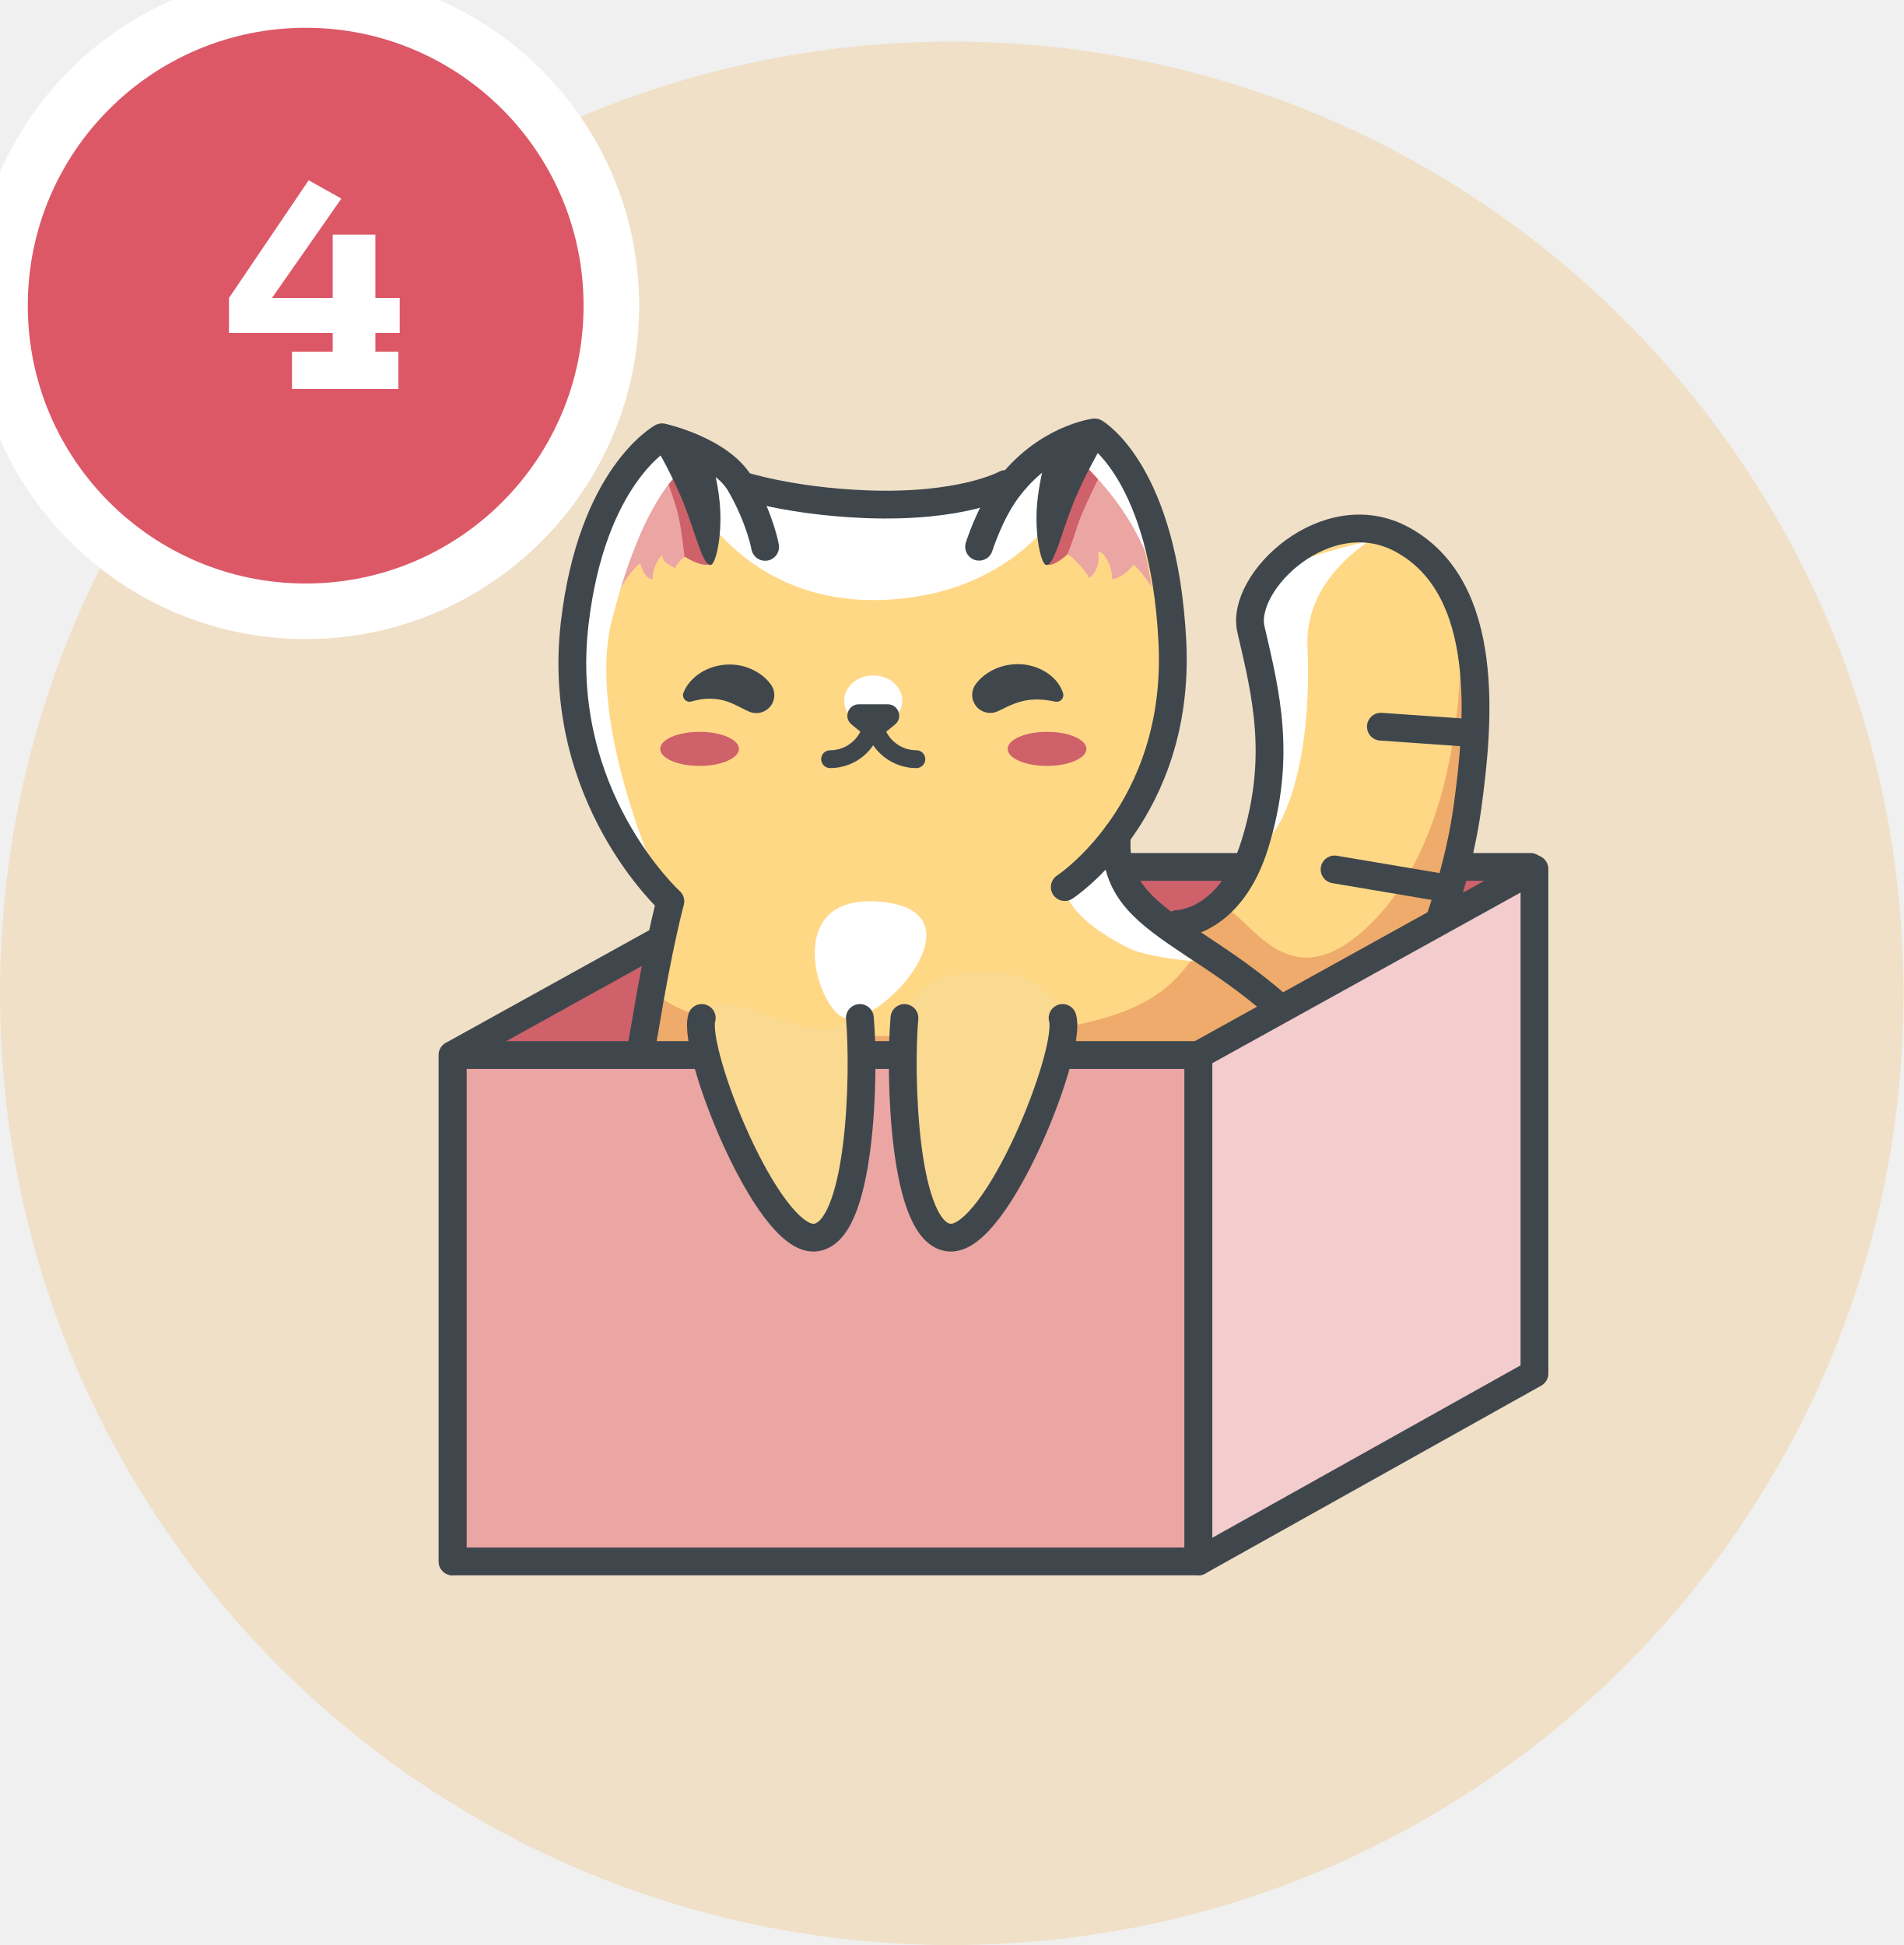
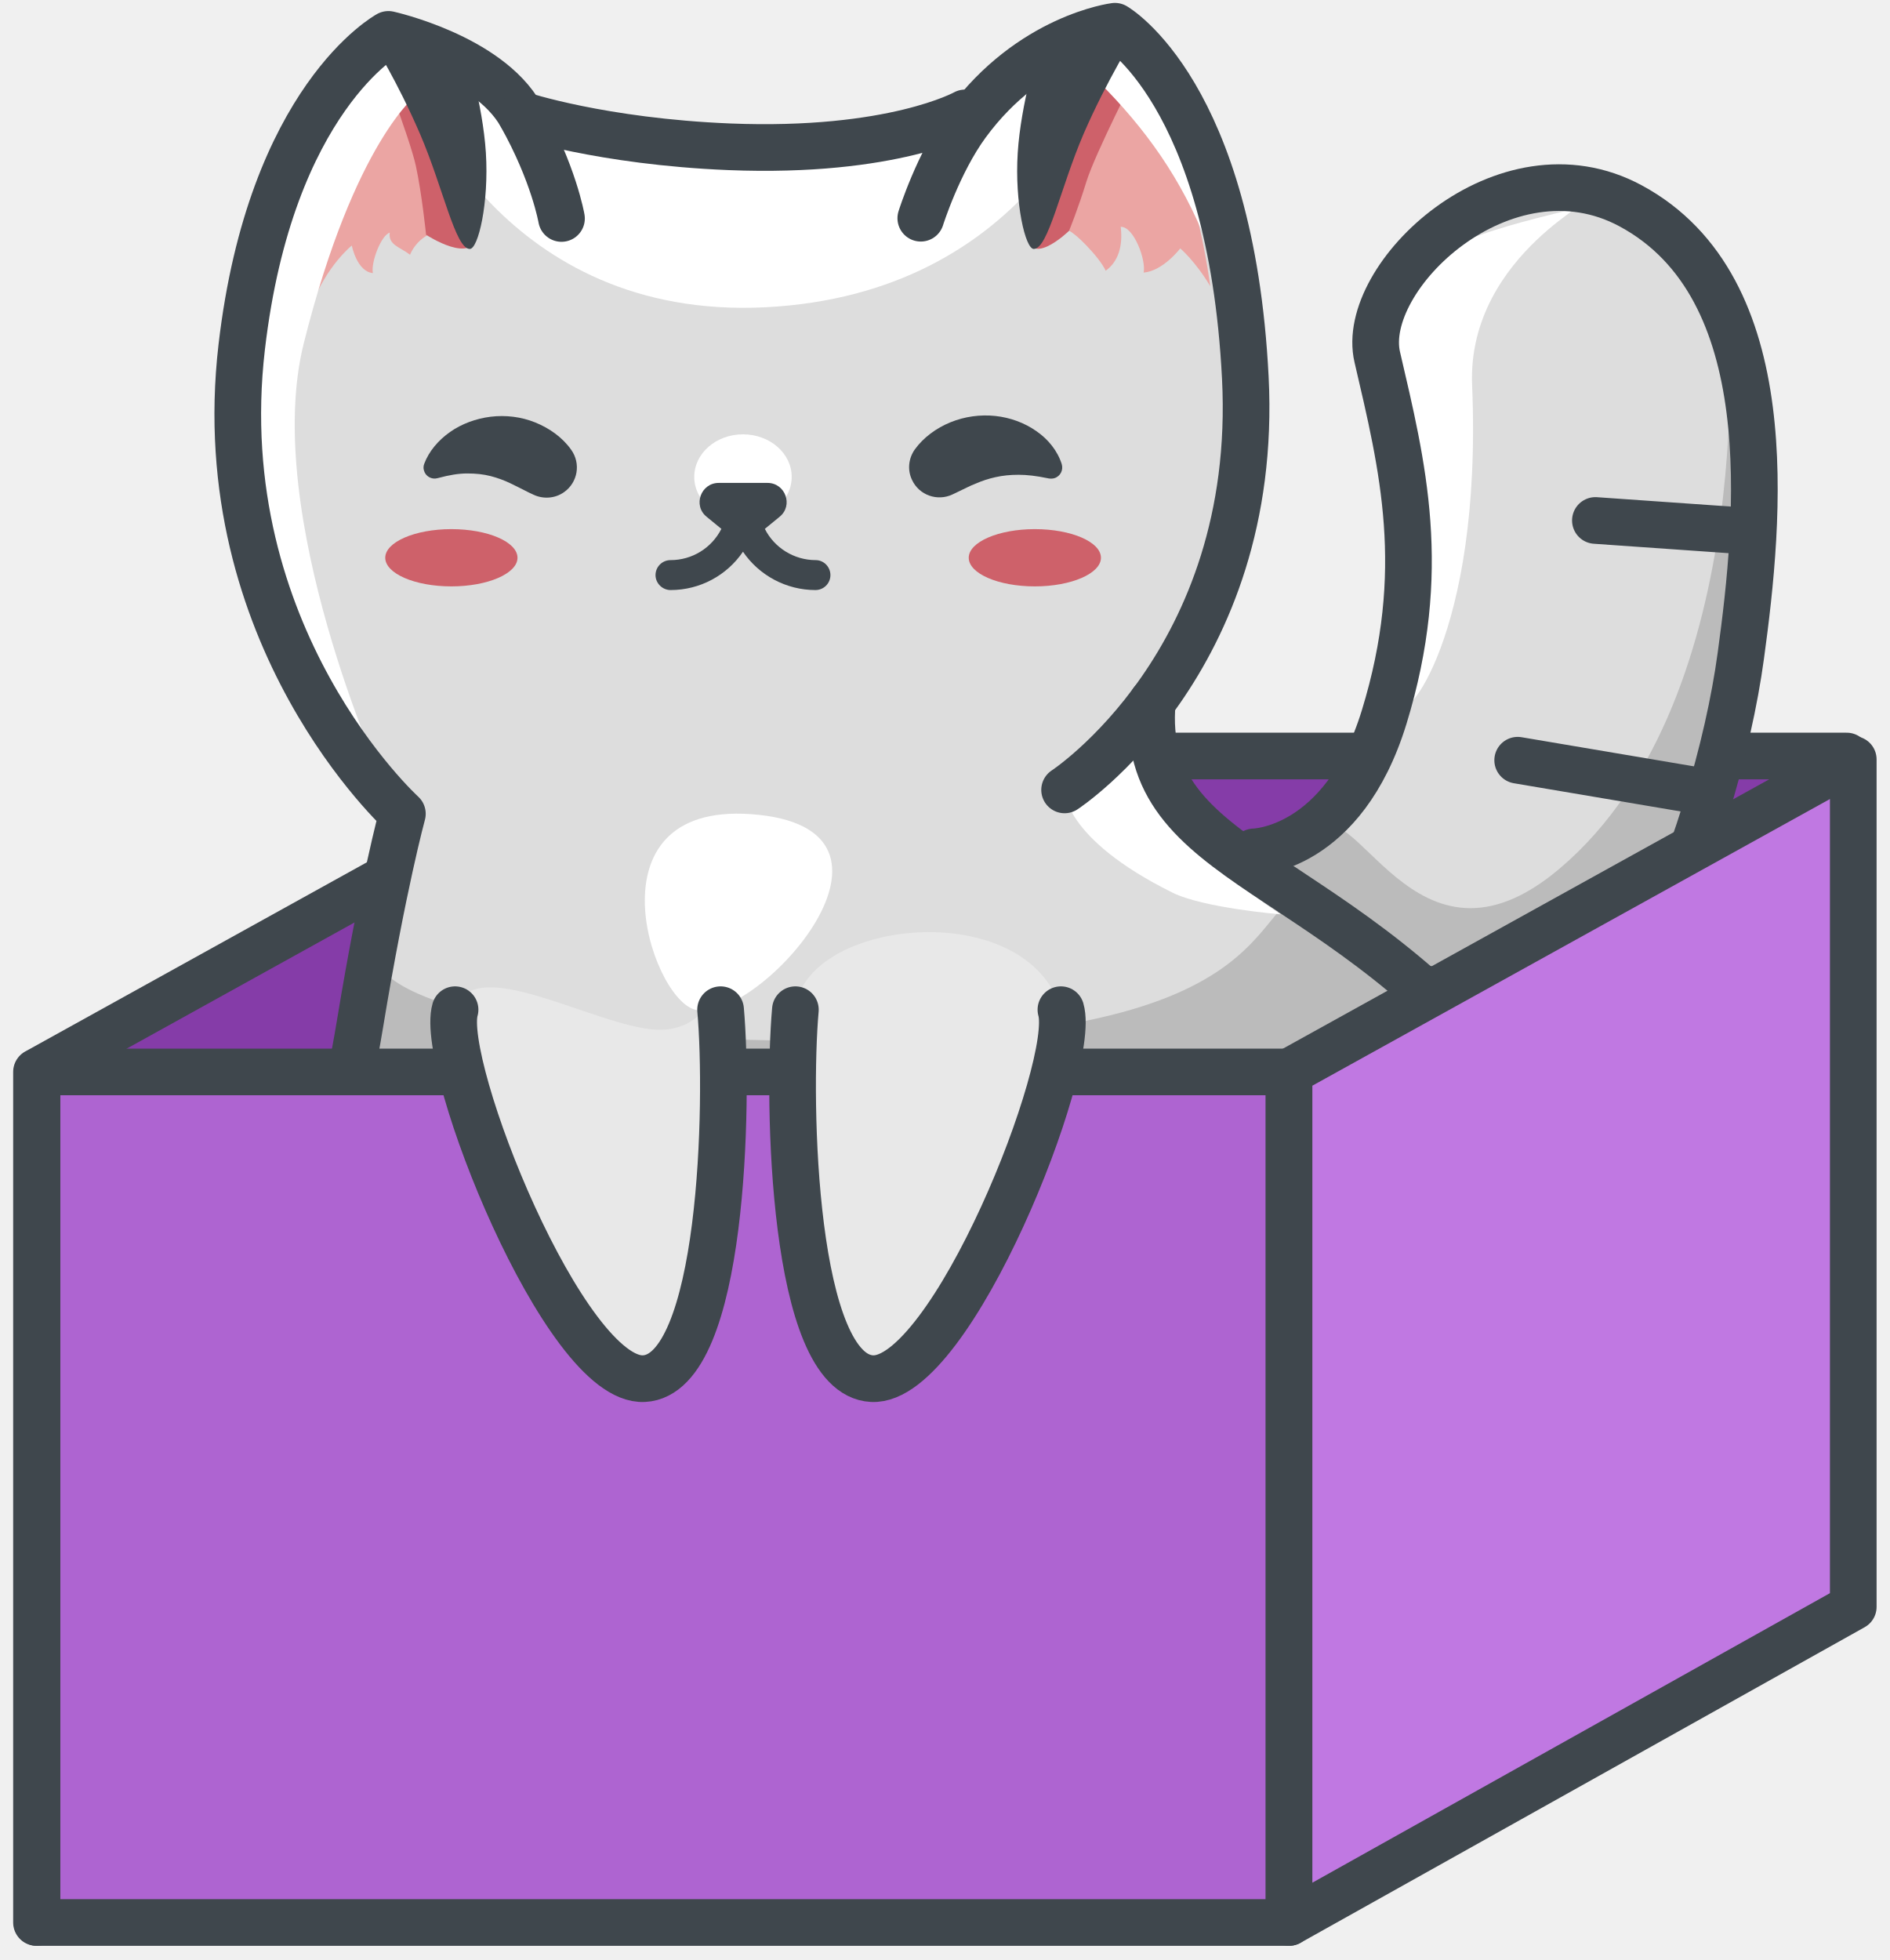
- <svg xmlns="http://www.w3.org/2000/svg" fill="none" height="140" viewBox="0 0 137 140" width="137">
-   <clipPath id="a">
-     <path d="m0 0h137v140h-137z" />
-   </clipPath>
-   <g clip-path="url(#a)">
-     <path clip-rule="evenodd" d="m68.5 140c37.832 0 68.5-30.668 68.5-68.5 0-37.831-30.668-68.5-68.5-68.5-37.831 0-68.5 30.669-68.5 68.5 0 37.832 30.669 68.5 68.5 68.5z" fill="#f0e0c7" fill-rule="evenodd" />
-     <path clip-rule="evenodd" d="m22 44c12.15 0 22-9.85 22-22 0-12.15-9.85-22-22-22-12.15 0-22 9.85-22 22 0 12.15 9.85 22 22 22z" fill="#dc5867" fill-rule="evenodd" stroke="#fff" stroke-width="4" />
-     <path d="m21.016 28v-2.688h2.928v-1.344h-7.464v-2.52l5.736-8.472 2.352 1.32-4.992 7.152h4.368v-4.56h3.072v4.56h1.752v2.52h-1.752v1.344h1.656v2.688z" fill="#fff" />
-     <path d="m32.565 75.94 24.184-13.393v36.318l-24.184 13.527z" style="fill:#ce616a;stroke:#3f474d;stroke-width:2;stroke-miterlimit:10;stroke-linecap:round;stroke-linejoin:round" />
-     <path d="m110.153 62.401h-53.664v36.453h53.664z" style="fill:#ce616a;stroke:#3f474d;stroke-width:2;stroke-miterlimit:10;stroke-linecap:round;stroke-linejoin:round" />
-     <path d="m66.605 108.465s14.508 7.675 23.721 1.249-.181-24.895-.181-24.895 9.315-5.402 12.397-15.463c3.083-10.061 6.097-26.222-.485-29.464-6.583-3.241-8.468-.957-9.733.529-1.265 1.486-2.111 4.445-2.111 4.445s4.471 8.857-.632 16.465c-5.103 7.608-4.607 5.447-4.607 5.447s-3.873-1.677-5.453-4.884c-1.581-3.207 4.821-4.288 4.844-15.7.034-11.412-5.577-15.069-5.577-15.069l-6.424 3.725s-3.094 1.733-10.105 1.452c-5.487-.225-8.931-1.373-8.931-1.373-1.411-2.51-5.679-3.455-5.679-3.455s-5.035 2.724-6.277 13.393c-1.445 12.425 7.068 21 7.068 21s-.136.878-1.355 7c-1.219 6.156-4.674 17.782-4.527 23.308.113 4.074 2.269 7.698 5.86 5.346 3.59-2.353 7.102-20.742 10.658-19.47 3.557 1.272-2.665 21.529 1.163 23.42.994.484 4.279-3.466 4.449-2.183.248 1.823 1.919 5.177 1.919 5.177z" fill="#ffd886" />
-     <path d="m104.666 65.53c-3.862 13.877-12.838 18.119-12.838 18.119l-3.568-12.267s-4.302-1.204-.948-5.661c1.705-2.273 4.257 6.831 10.545 1.497 8.75-7.417 7.192-24.377 7.192-24.377s2.529 12.188-.384 22.689z" fill="#efab6b" />
-     <path d="m68.423 95.094c-2.811 8.723-5.86 11.524-8.174 10.377-.836-.417-1.163-4.232-1.253-6.01 0 0 1.965 2.487 4.166.529 2.202-1.958 5.261-4.896 5.261-4.896z" fill="#efab6b" />
-     <path d="m42.669 93.463c-.09 1.013-.124 1.925-.102 2.712.113 4.074 2.269 7.698 5.86 5.346 2.111-1.385 4.2-8.317 6.278-13.528 0 0-5.668 9.87-8.457 9.105-2.789-.765-3.579-3.635-3.579-3.635z" fill="#efab6b" />
-     <path d="m54.367 81.308c-8.987-2.363-8.716-6.032-7.203-11.547 0 0-3.952 4.749 19.183 4.851 21.159.101 17.579-6.505 21.554-6.764 2.845-.191 5.149 8.913 3.015 10.039-5.544 2.937-24.444 6.606-36.547 3.421z" fill="#efab6b" />
-     <path d="m70.918 89.006s1.626 1.654 2.992 1.654c1.366 0 4.742-2.735 4.742-2.735s-3.737 3.714-2.676 7.18 2.676 6.133 2.676 6.133-3.331.676-4.945.192c-1.603-.484-6.3.022-6.3.022l-1.073-1.035z" fill="#efab6b" />
-     <path d="m46.079 40.523s.215 1.114.903 1.182c-.09-.473.361-1.632.723-1.733-.068.529.429.608.869.945.169-.405.485-.698.745-.833-.045-.608-.102-1.17-.181-1.733-.102-.664-.203-1.317-.35-1.936-.147-.619-.328-1.227-.542-1.789-.079-.203-.158-.394-.248-.585-1.479 1.733-2.631 4.209-3.376 7.27-.124.506-.226 1.125-.294 1.835.666-1.767 1.75-2.622 1.75-2.622z" fill="#eba5a3" />
-     <path d="m81.396 36.392c-.553-1.407-1.219-2.611-1.942-3.534-.136.203-.271.428-.395.675-.305.585-.576 1.272-.813 1.992-.237.72-.44 1.474-.689 2.24-.124.383-.237.777-.384 1.159-.113.315-.226.63-.361.957.192.101.463.338.734.619.35.36.7.788.847 1.103.531-.383.745-1.047.644-1.879.553-.034 1.095 1.418.982 1.958.836-.068 1.569-1.035 1.569-1.035s.644.54 1.287 1.621c-.293-2.104-.79-4.108-1.479-5.852.011 0 0-.011 0-.022z" fill="#eba5a3" />
-     <path d="m78.19 31.711 1.569 1.317s-1.818 3.545-2.19 4.749c-.361 1.182-.745 2.116-.745 2.116s-1.852 1.801-1.829-.101c.011-1.902 3.195-8.081 3.195-8.081z" fill="#ce616a" />
-     <path d="m48.744 30.833-1.694 1.148s1.513 3.928 1.773 5.121c.26 1.193.44 2.96.44 2.96s2.055 1.351 2.179-.034c.169-1.902-2.699-9.195-2.699-9.195z" fill="#ce616a" />
-     <path d="m63.523 64.922c7.407.788-.248 9.105-2.766 8.339-1.931-.585-4.64-9.127 2.766-8.339z" fill="#fff" />
-     <path d="m78.788 31.125-6.424 3.725s-3.094 1.733-10.105 1.452c-5.487-.225-8.931-1.373-8.931-1.373-1.411-2.51-5.679-3.455-5.679-3.455s-5.036 2.724-6.278 13.393c-1.445 12.425 6.052 18.626 6.052 18.626s-5.239-11.491-3.398-18.795c2.179-8.677 4.866-10.669 4.866-10.669s3.67 9.712 14.926 9.139c11.257-.574 14.249-9.69 14.249-9.69 2.066 2.059 3.579 4.209 4.663 6.944 0 0-.068-4.108-1.761-6.662-1.05-1.542-2.179-2.634-2.179-2.634z" fill="#fff" />
-     <path d="m80.56 61.534-3.929 2.318s-.113 2.048 4.618 4.4c1.332.664 4.652.934 4.652.934-1.423-.9-2.292-1.778-3.116-3.05-.824-1.283-2.224-4.603-2.224-4.603z" fill="#fff" />
-     <path d="m98.084 39.037c-.519.191-6.853 1.407-7.418 3.613-.565 2.206-.124 4.49-.124 4.49s.666 11.884.576 12.965c-.09 1.08 3.432-2.735 2.981-13.595-.237-5.773 6.266-8.317 3.986-7.473z" fill="#fff" />
-     <g stroke="#3f474d" stroke-linecap="round" stroke-linejoin="round" stroke-miterlimit="10" stroke-width="2">
-       <path d="m75.096 82.051s-3.861 4.333-6.673 13.044c-2.811 8.71-5.86 11.524-8.174 10.377-3.828-1.891 2.394-22.148-1.163-23.42-3.557-1.272-7.068 17.129-10.658 19.47-3.59 2.341-5.747-1.272-5.86-5.346-.147-5.515 2.845-16.093 3.861-22.283.982-5.965 1.818-9.015 1.818-9.015s-8.332-7.574-6.887-19.999c1.242-10.669 6.289-13.404 6.289-13.404s4.268.945 5.679 3.455c1.411 2.51 1.739 4.434 1.739 4.434" />
-       <path d="m76.631 63.853s8.366-5.458 7.745-17.669c-.621-12.211-5.589-15.058-5.589-15.058s-3.613.45-6.345 4.175c-1.231 1.677-1.976 4.052-1.976 4.052" />
-       <path d="m53.328 34.918s3.444 1.148 8.931 1.373c7.011.281 10.105-1.452 10.105-1.452" />
-       <path d="m82.153 85.9s-6.187 2.037-6.255 7.563c-.068 5.526 3.127 7.371 3.127 7.371s-.824 1.587-3.94.957-5.702-2.577-8.558.461c-2.529 2.701-1.423 7.315 5.081 8.869 6.503 1.553 13.639.551 18.709-1.396 8.569-3.309 17.331-17.872 6.074-32.559-7.847-10.253-16.631-9.836-15.999-17.095" />
-       <path d="m67.43 85.844 3.489 2.082" />
-       <path d="m65.273 92.63 2.902 1.722" />
-       <path d="m45.255 80.306 3.828.754" />
-       <path d="m47.558 89.006-3.816-.754" />
-       <path d="m84.749 66.509s3.816-.045 5.577-5.774c1.931-6.28.79-10.77-.294-15.43-.802-3.421 5.442-9.409 10.862-6.482 6.492 3.5 5.532 13.359 4.719 19.29-1.039 7.619-5.86 21.045-15.694 26.931" />
-       <path d="m97.451 75.872c.147-.191-5.363-3.5-5.363-3.5" />
-       <path d="m103.909 63.909-7.858-1.328" />
-       <path d="m105.174 52.711-5.792-.405" />
-     </g>
-     <path d="m75.502 32.071s-.745 2.352-.881 4.479c-.136 2.15.327 4.119.689 4.119.621 0 1.14-2.622 2.134-4.929.994-2.296 2.236-4.277 2.236-4.277l-1.84-.113z" fill="#3f474d" />
-     <path d="m50.945 32.071s.745 2.352.881 4.479c.136 2.15-.328 4.119-.689 4.119-.621 0-1.14-2.622-2.134-4.929-.994-2.296-1.976-3.838-1.976-3.838l1.569-.551z" fill="#3f474d" />
-     <path d="m62.846 52.261c1.154 0 2.089-.816 2.089-1.823s-.935-1.823-2.089-1.823-2.089.816-2.089 1.823.935 1.823 2.089 1.823z" fill="#fff" />
-     <path d="m53.181 53.904c0 .675-1.276 1.227-2.834 1.227-1.569 0-2.834-.551-2.834-1.227 0-.675 1.276-1.227 2.834-1.227 1.569 0 2.834.551 2.834 1.227z" fill="#ce616a" />
-     <path d="m78.19 53.904c0 .675-1.276 1.227-2.834 1.227-1.569 0-2.834-.551-2.834-1.227 0-.675 1.276-1.227 2.834-1.227 1.569 0 2.834.551 2.834 1.227z" fill="#ce616a" />
-     <path d="m65.962 54.005c-.926 0-1.773-.529-2.179-1.339l.632-.518c.598-.484.248-1.452-.519-1.452h-2.089c-.768 0-1.118.968-.519 1.452l.632.518c-.418.822-1.253 1.339-2.179 1.339-.361 0-.644.293-.644.641s.294.641.644.641c1.264 0 2.416-.63 3.105-1.643.689 1.013 1.852 1.643 3.105 1.643.361 0 .643-.293.643-.641s-.282-.641-.632-.641z" fill="#3f474d" />
-     <path d="m75.898 50.494.057.011c.079.011.158.011.237-.011.26-.079.395-.349.316-.608-.181-.563-.576-1.058-1.084-1.407-.508-.36-1.129-.585-1.761-.653-.643-.068-1.31.022-1.919.27s-1.163.653-1.536 1.17c-.26.371-.327.867-.113 1.306.305.653 1.084.923 1.728.619l.214-.101c.293-.135.531-.27.802-.371.26-.113.531-.203.836-.27.305-.068.621-.101.982-.101s.756.045 1.242.146z" fill="#3f474d" />
-     <path d="m53.949 48.108c-.61-.248-1.276-.326-1.919-.248-.632.079-1.242.304-1.739.653-.497.349-.903.822-1.107 1.362-.034.09-.045.191-.011.293.068.248.327.394.576.326l.045-.011c.463-.124.858-.191 1.231-.191.373 0 .7.034 1.005.113.305.079.576.18.836.304s.497.248.79.394l.215.101c.406.191.914.169 1.31-.113.587-.416.723-1.227.305-1.812-.373-.529-.926-.923-1.536-1.17z" fill="#3f474d" />
-     <path d="m86.251 75.94h-53.664v36.452h53.664z" style="fill:#eba5a3;stroke:#3f474d;stroke-width:2;stroke-miterlimit:10;stroke-linecap:round;stroke-linejoin:round" />
-     <path d="m86.251 75.94 24.184-13.393v36.318l-24.184 13.527z" style="fill:#f3cccd;stroke:#3f474d;stroke-width:2;stroke-miterlimit:10;stroke-linecap:round;stroke-linejoin:round" />
-     <path d="m50.505 73.273c-.689 2.375 4.697 15.981 8.095 15.812 3.41-.169 3.636-11.907 3.286-15.812-.169-1.925-.226 1.013-2.8.855-2.653-.169-7.847-3.365-8.581-.855z" fill="#fad991" />
-     <path d="m76.474 73.273c.7 2.375-4.697 15.981-8.095 15.812-3.41-.169-3.636-11.896-3.286-15.812.339-3.905 9.936-4.929 11.381 0z" fill="#fad991" />
-     <path d="m50.505 73.273c-.689 2.375 4.697 15.981 8.095 15.812 3.41-.169 3.636-11.907 3.286-15.812" stroke="#3f474d" stroke-linecap="round" stroke-linejoin="round" stroke-miterlimit="10" stroke-width="2" />
-     <path d="m76.474 73.273c.7 2.375-4.697 15.981-8.095 15.812-3.41-.169-3.636-11.896-3.286-15.812" stroke="#3f474d" stroke-linecap="round" stroke-linejoin="round" stroke-miterlimit="10" stroke-width="2" />
-   </g>
+ <svg xmlns="http://www.w3.org/2000/svg" width="81" height="84" viewBox="0 0 81 84" fill="none">
+   <path d="M1.564 45.94L25.749 32.547V68.865L1.564 82.392V45.94Z" fill="#853CA8" stroke="#3F474D" stroke-width="2" stroke-miterlimit="10" stroke-linecap="round" stroke-linejoin="round" />
+   <path d="M79.153 32.401H25.489V68.853H79.153V32.401Z" fill="#853CA8" stroke="#3F474D" stroke-width="2" stroke-miterlimit="10" stroke-linecap="round" stroke-linejoin="round" />
+   <path d="M35.605 78.465C35.605 78.465 50.113 86.14 59.327 79.714C68.54 73.288 59.146 54.819 59.146 54.819C59.146 54.819 68.461 49.417 71.543 39.356C74.626 29.295 77.64 13.134 71.058 9.892C64.475 6.651 62.59 8.936 61.325 10.421C60.06 11.907 59.214 14.867 59.214 14.867C59.214 14.867 63.685 23.724 58.581 31.332C53.478 38.94 53.975 36.779 53.975 36.779C53.975 36.779 50.102 35.102 48.522 31.895C46.941 28.687 53.343 27.607 53.365 16.195C53.399 4.783 47.788 1.125 47.788 1.125L41.363 4.851C41.363 4.851 38.27 6.584 31.258 6.302C25.771 6.077 22.328 4.929 22.328 4.929C20.916 2.42 16.648 1.474 16.648 1.474C16.648 1.474 11.613 4.198 10.371 14.867C8.926 27.291 17.439 35.867 17.439 35.867C17.439 35.867 17.303 36.745 16.084 42.867C14.864 49.023 11.409 60.649 11.556 66.175C11.669 70.249 13.826 73.873 17.416 71.521C21.006 69.168 24.518 50.779 28.074 52.051C31.631 53.323 25.41 73.58 29.237 75.471C30.231 75.955 33.516 72.005 33.686 73.288C33.934 75.111 35.605 78.465 35.605 78.465Z" fill="#DDDDDD" />
+   <path d="M73.666 35.53C69.804 49.406 60.828 53.649 60.828 53.649L57.26 41.382C57.26 41.382 52.959 40.178 56.312 35.721C58.017 33.448 60.569 42.552 66.857 37.218C75.608 29.801 74.05 12.841 74.05 12.841C74.05 12.841 76.579 25.029 73.666 35.53Z" fill="#BBBBBB" />
+   <path d="M37.423 65.094C34.612 73.817 31.563 76.619 29.249 75.471C28.413 75.054 28.086 71.239 27.996 69.461C27.996 69.461 29.96 71.948 32.162 69.99C34.364 68.032 37.423 65.094 37.423 65.094Z" fill="#EFAB6B" />
+   <path d="M11.669 63.462C11.579 64.475 11.545 65.387 11.568 66.175C11.681 70.249 13.837 73.873 17.428 71.521C19.539 70.136 21.628 63.204 23.705 57.993C23.705 57.993 18.037 67.863 15.248 67.098C12.46 66.332 11.669 63.462 11.669 63.462Z" fill="#EFAB6B" />
+   <path d="M23.366 51.308C14.379 48.945 14.65 45.276 16.163 39.761C16.163 39.761 12.211 44.51 35.345 44.612C56.504 44.713 52.925 38.107 56.899 37.848C59.744 37.657 62.048 46.761 59.914 47.887C54.37 50.824 35.47 54.493 23.366 51.308Z" fill="#BBBBBB" />
+   <path d="M39.918 59.006C39.918 59.006 41.544 60.66 42.91 60.66C44.277 60.66 47.653 57.925 47.653 57.925C47.653 57.925 43.915 61.639 44.977 65.106C46.038 68.572 47.653 71.239 47.653 71.239C47.653 71.239 44.322 71.915 42.707 71.431C41.104 70.947 36.407 71.453 36.407 71.453L35.334 70.418L39.918 59.006Z" fill="#EFAB6B" />
+   <path d="M15.079 10.523C15.079 10.523 15.294 11.637 15.982 11.704C15.892 11.232 16.344 10.073 16.705 9.971C16.637 10.5 17.134 10.579 17.574 10.917C17.744 10.511 18.06 10.219 18.32 10.084C18.274 9.476 18.218 8.913 18.139 8.351C18.037 7.687 17.936 7.034 17.789 6.415C17.642 5.796 17.461 5.188 17.247 4.625C17.168 4.423 17.089 4.232 16.998 4.04C15.52 5.773 14.368 8.249 13.623 11.31C13.498 11.817 13.397 12.436 13.329 13.145C13.995 11.378 15.079 10.523 15.079 10.523Z" fill="#EBA5A3" />
+   <path d="M50.396 6.392C49.843 4.986 49.177 3.781 48.454 2.859C48.319 3.061 48.183 3.286 48.059 3.534C47.754 4.119 47.483 4.806 47.246 5.526C47.009 6.246 46.806 7 46.557 7.765C46.433 8.148 46.32 8.542 46.173 8.925C46.06 9.24 45.947 9.555 45.812 9.881C46.004 9.982 46.275 10.219 46.546 10.5C46.896 10.86 47.246 11.288 47.393 11.603C47.923 11.22 48.138 10.556 48.036 9.724C48.59 9.69 49.131 11.142 49.019 11.682C49.854 11.614 50.588 10.646 50.588 10.646C50.588 10.646 51.231 11.187 51.875 12.267C51.581 10.162 51.085 8.159 50.396 6.415C50.407 6.415 50.396 6.404 50.396 6.392Z" fill="#EBA5A3" />
+   <path d="M47.19 1.711L48.759 3.027C48.759 3.027 46.941 6.572 46.569 7.777C46.207 8.958 45.823 9.892 45.823 9.892C45.823 9.892 43.972 11.693 43.994 9.791C44.006 7.889 47.19 1.711 47.19 1.711Z" fill="#CE616A" />
+   <path d="M17.743 0.833L16.05 1.981C16.05 1.981 17.563 5.908 17.823 7.101C18.082 8.294 18.263 10.061 18.263 10.061C18.263 10.061 20.318 11.412 20.442 10.027C20.611 8.126 17.743 0.833 17.743 0.833Z" fill="#CE616A" />
+   <path d="M32.523 34.922C39.929 35.71 32.274 44.027 29.757 43.261C27.826 42.676 25.116 34.134 32.523 34.922Z" fill="white" />
+   <path d="M47.788 1.125L41.364 4.851C41.364 4.851 38.27 6.584 31.259 6.302C25.771 6.077 22.328 4.929 22.328 4.929C20.916 2.42 16.649 1.474 16.649 1.474C16.649 1.474 11.613 4.198 10.371 14.867C8.926 27.291 16.423 33.493 16.423 33.493C16.423 33.493 11.184 22.002 13.024 14.698C15.203 6.021 17.89 4.029 17.89 4.029C17.89 4.029 21.56 13.741 32.817 13.168C44.073 12.594 47.065 3.478 47.065 3.478C49.132 5.537 50.644 7.687 51.728 10.421C51.728 10.421 51.661 6.314 49.967 3.759C48.917 2.217 47.788 1.125 47.788 1.125Z" fill="white" />
+   <path d="M49.56 31.534L45.631 33.853C45.631 33.853 45.518 35.901 50.249 38.253C51.581 38.917 54.901 39.187 54.901 39.187C53.478 38.287 52.609 37.409 51.785 36.137C50.96 34.854 49.56 31.534 49.56 31.534Z" fill="white" />
+   <path d="M67.084 9.037C66.564 9.228 60.23 10.444 59.666 12.65C59.101 14.855 59.541 17.14 59.541 17.14C59.541 17.14 60.208 29.025 60.117 30.105C60.027 31.185 63.55 27.37 63.098 16.51C62.861 10.736 69.364 8.193 67.084 9.037Z" fill="white" />
+   <path d="M44.096 52.051C44.096 52.051 40.235 56.384 37.423 65.094C34.612 73.805 31.564 76.619 29.249 75.471C25.421 73.58 31.642 53.322 28.086 52.051C24.529 50.779 21.018 69.18 17.428 71.521C13.837 73.862 11.681 70.249 11.568 66.175C11.421 60.66 14.413 50.081 15.429 43.891C16.412 37.927 17.247 34.877 17.247 34.877C17.247 34.877 8.915 27.303 10.36 14.878C11.602 4.209 16.649 1.474 16.649 1.474C16.649 1.474 20.916 2.42 22.328 4.929C23.739 7.439 24.067 9.363 24.067 9.363" stroke="#3F474D" stroke-width="2" stroke-miterlimit="10" stroke-linecap="round" stroke-linejoin="round" />
+   <path d="M45.631 33.853C45.631 33.853 53.998 28.394 53.377 16.184C52.756 3.973 47.788 1.125 47.788 1.125C47.788 1.125 44.175 1.576 41.443 5.301C40.212 6.978 39.467 9.352 39.467 9.352" stroke="#3F474D" stroke-width="2" stroke-miterlimit="10" stroke-linecap="round" stroke-linejoin="round" />
+   <path d="M22.328 4.918C22.328 4.918 25.772 6.066 31.259 6.291C38.27 6.572 41.364 4.839 41.364 4.839" stroke="#3F474D" stroke-width="2" stroke-miterlimit="10" stroke-linecap="round" stroke-linejoin="round" />
+   <path d="M51.153 55.9C51.153 55.9 44.965 57.937 44.898 63.463C44.83 68.989 48.025 70.834 48.025 70.834C48.025 70.834 47.201 72.421 44.085 71.791C40.968 71.161 38.383 69.214 35.526 72.252C32.997 74.953 34.104 79.567 40.607 81.121C47.111 82.674 54.246 81.672 59.316 79.725C67.885 76.416 76.647 61.853 65.39 47.166C57.543 36.914 48.759 37.33 49.391 30.071" stroke="#3F474D" stroke-width="2" stroke-miterlimit="10" stroke-linecap="round" stroke-linejoin="round" />
+   <path d="M36.43 55.843L39.919 57.925" stroke="#3F474D" stroke-width="2" stroke-miterlimit="10" stroke-linecap="round" stroke-linejoin="round" />
+   <path d="M34.273 62.63L37.175 64.352" stroke="#3F474D" stroke-width="2" stroke-miterlimit="10" stroke-linecap="round" stroke-linejoin="round" />
+   <path d="M14.255 50.306L18.082 51.06" stroke="#3F474D" stroke-width="2" stroke-miterlimit="10" stroke-linecap="round" stroke-linejoin="round" />
+   <path d="M16.558 59.006L12.742 58.252" stroke="#3F474D" stroke-width="2" stroke-miterlimit="10" stroke-linecap="round" stroke-linejoin="round" />
+   <path d="M53.749 36.509C53.749 36.509 57.566 36.464 59.327 30.735C61.258 24.456 60.117 19.965 59.033 15.306C58.232 11.884 64.475 5.897 69.895 8.823C76.387 12.323 75.427 22.182 74.614 28.113C73.575 35.732 68.755 49.158 58.92 55.044" stroke="#3F474D" stroke-width="2" stroke-miterlimit="10" stroke-linecap="round" stroke-linejoin="round" />
+   <path d="M66.451 45.872C66.598 45.681 61.088 42.372 61.088 42.372" stroke="#3F474D" stroke-width="2" stroke-miterlimit="10" stroke-linecap="round" stroke-linejoin="round" />
+   <path d="M72.909 33.909L65.051 32.581" stroke="#3F474D" stroke-width="2" stroke-miterlimit="10" stroke-linecap="round" stroke-linejoin="round" />
+   <path d="M74.174 22.711L68.382 22.306" stroke="#3F474D" stroke-width="2" stroke-miterlimit="10" stroke-linecap="round" stroke-linejoin="round" />
+   <path d="M44.502 2.071C44.502 2.071 43.757 4.423 43.622 6.55C43.486 8.699 43.949 10.669 44.31 10.669C44.931 10.669 45.451 8.047 46.444 5.74C47.438 3.444 48.68 1.463 48.68 1.463L46.84 1.35L44.502 2.071Z" fill="#3F474D" />
+   <path d="M19.945 2.071C19.945 2.071 20.69 4.423 20.826 6.55C20.961 8.699 20.498 10.669 20.137 10.669C19.516 10.669 18.997 8.047 18.003 5.74C17.01 3.444 16.027 1.902 16.027 1.902L17.597 1.35L19.945 2.071Z" fill="#3F474D" />
+   <path d="M31.846 22.261C32.999 22.261 33.934 21.445 33.934 20.438C33.934 19.431 32.999 18.614 31.846 18.614C30.692 18.614 29.757 19.431 29.757 20.438C29.757 21.445 30.692 22.261 31.846 22.261Z" fill="white" />
+   <path d="M22.181 23.904C22.181 24.579 20.905 25.131 19.347 25.131C17.778 25.131 16.513 24.579 16.513 23.904C16.513 23.229 17.789 22.677 19.347 22.677C20.916 22.677 22.181 23.229 22.181 23.904Z" fill="#CE616A" />
+   <path d="M47.189 23.904C47.189 24.579 45.914 25.131 44.355 25.131C42.786 25.131 41.522 24.579 41.522 23.904C41.522 23.229 42.797 22.677 44.355 22.677C45.925 22.677 47.189 23.229 47.189 23.904Z" fill="#CE616A" />
+   <path d="M34.962 24.005C34.036 24.005 33.189 23.476 32.783 22.666L33.415 22.148C34.014 21.664 33.663 20.696 32.896 20.696H30.807C30.039 20.696 29.689 21.664 30.288 22.148L30.92 22.666C30.502 23.488 29.667 24.005 28.741 24.005C28.38 24.005 28.097 24.298 28.097 24.647C28.097 24.996 28.391 25.288 28.741 25.288C30.005 25.288 31.157 24.658 31.846 23.645C32.534 24.658 33.697 25.288 34.951 25.288C35.312 25.288 35.594 24.996 35.594 24.647C35.594 24.298 35.312 24.005 34.962 24.005Z" fill="#3F474D" />
+   <path d="M44.897 20.494L44.954 20.505C45.033 20.516 45.112 20.516 45.191 20.494C45.451 20.415 45.586 20.145 45.507 19.886C45.327 19.323 44.931 18.828 44.423 18.479C43.915 18.119 43.294 17.894 42.662 17.827C42.018 17.759 41.352 17.849 40.742 18.097C40.133 18.344 39.58 18.749 39.207 19.267C38.947 19.639 38.88 20.134 39.094 20.573C39.399 21.225 40.178 21.495 40.822 21.192L41.036 21.09C41.33 20.955 41.567 20.82 41.838 20.719C42.097 20.606 42.368 20.516 42.673 20.449C42.978 20.381 43.294 20.348 43.656 20.348C44.017 20.348 44.412 20.393 44.897 20.494Z" fill="#3F474D" />
+   <path d="M22.949 18.108C22.339 17.86 21.673 17.782 21.029 17.86C20.397 17.939 19.787 18.164 19.291 18.513C18.794 18.862 18.387 19.335 18.184 19.875C18.15 19.965 18.139 20.066 18.173 20.168C18.241 20.415 18.5 20.561 18.749 20.494L18.794 20.483C19.257 20.359 19.652 20.291 20.024 20.291C20.397 20.291 20.724 20.325 21.029 20.404C21.334 20.483 21.605 20.584 21.865 20.708C22.125 20.831 22.362 20.955 22.655 21.102L22.87 21.203C23.276 21.394 23.784 21.372 24.179 21.09C24.767 20.674 24.902 19.864 24.484 19.278C24.112 18.75 23.558 18.356 22.949 18.108Z" fill="#3F474D" />
+   <path d="M55.251 45.94H1.587V82.392H55.251V45.94Z" fill="#AE64D1" stroke="#3F474D" stroke-width="2" stroke-miterlimit="10" stroke-linecap="round" stroke-linejoin="round" />
+   <path d="M55.251 45.94L79.435 32.547V68.865L55.251 82.392V45.94Z" fill="#C078E2" stroke="#3F474D" stroke-width="2" stroke-miterlimit="10" stroke-linecap="round" stroke-linejoin="round" />
+   <path d="M19.505 43.273C18.816 45.647 24.202 59.254 27.6 59.085C31.01 58.916 31.236 47.178 30.886 43.273C30.716 41.348 30.66 44.285 28.086 44.128C25.432 43.959 20.239 40.763 19.505 43.273Z" fill="#E8E8E8" />
+   <path d="M45.473 43.273C46.173 45.647 40.776 59.254 37.378 59.085C33.968 58.916 33.742 47.189 34.092 43.273C34.431 39.367 44.028 38.343 45.473 43.273Z" fill="#E8E8E8" />
+   <path d="M19.505 43.273C18.816 45.647 24.202 59.254 27.6 59.085C31.01 58.916 31.236 47.178 30.886 43.273" stroke="#3F474D" stroke-width="2" stroke-miterlimit="10" stroke-linecap="round" stroke-linejoin="round" />
+   <path d="M45.473 43.273C46.173 45.647 40.776 59.254 37.378 59.085C33.968 58.916 33.742 47.189 34.092 43.273" stroke="#3F474D" stroke-width="2" stroke-miterlimit="10" stroke-linecap="round" stroke-linejoin="round" />
</svg>
